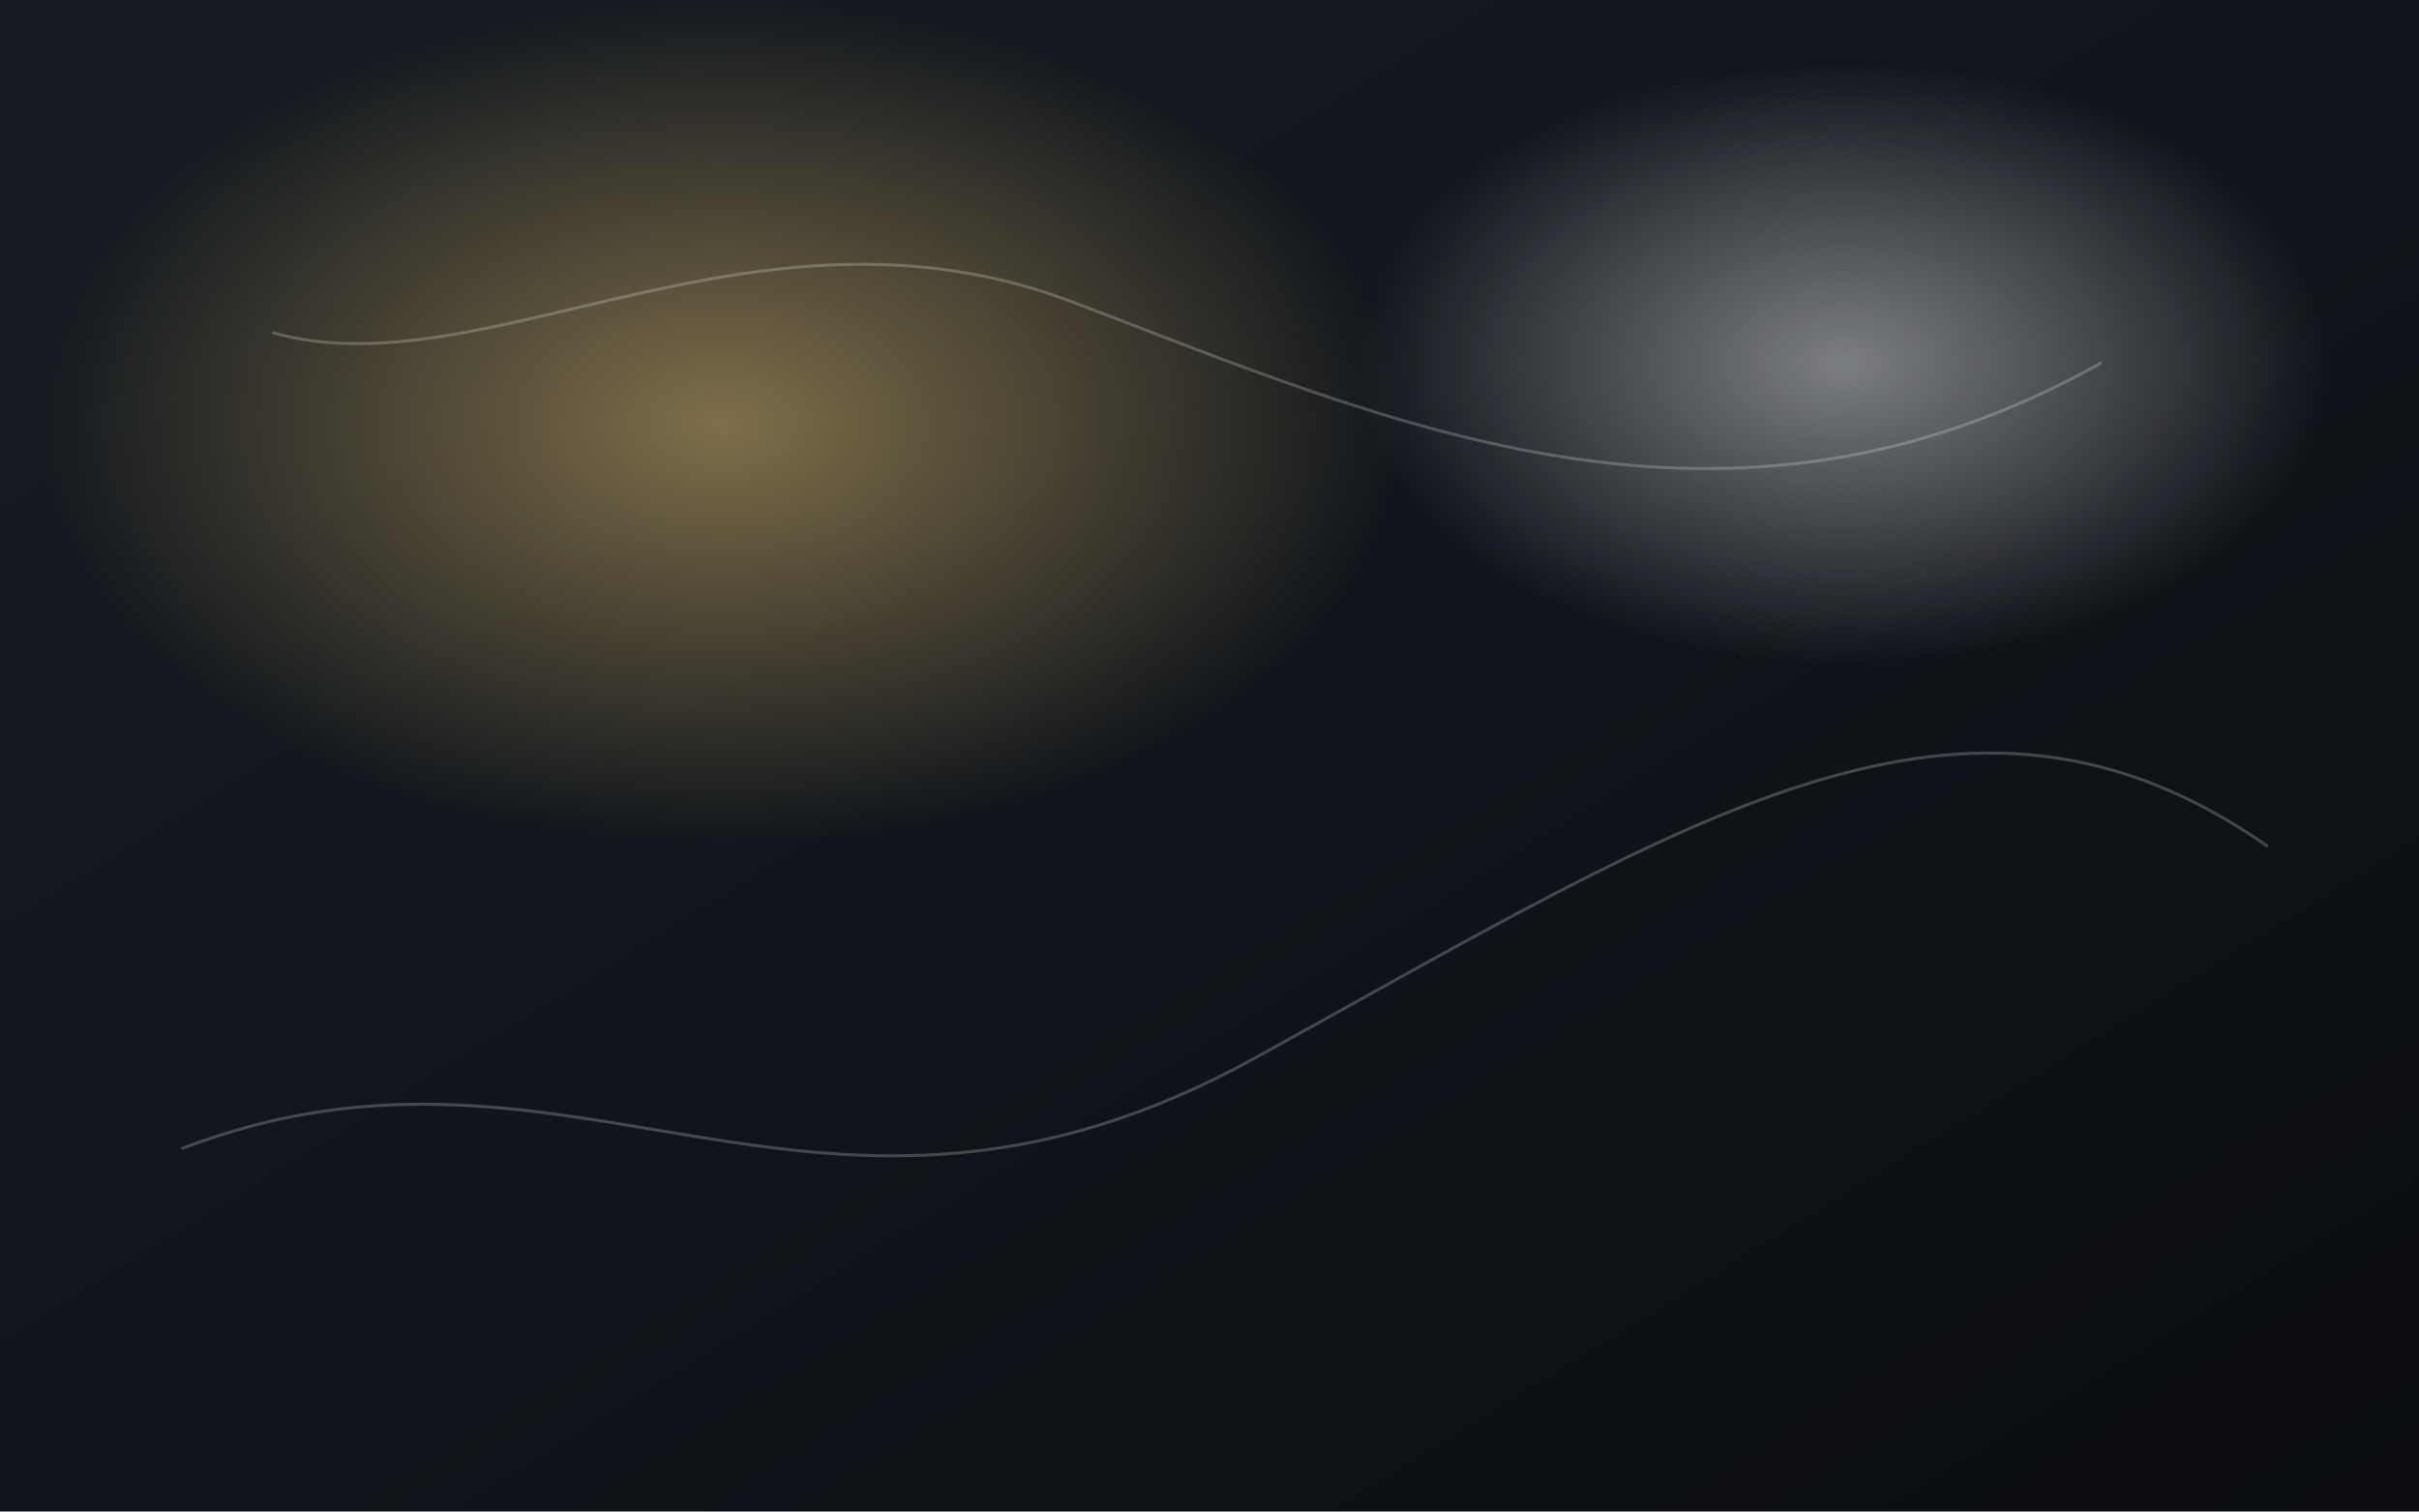
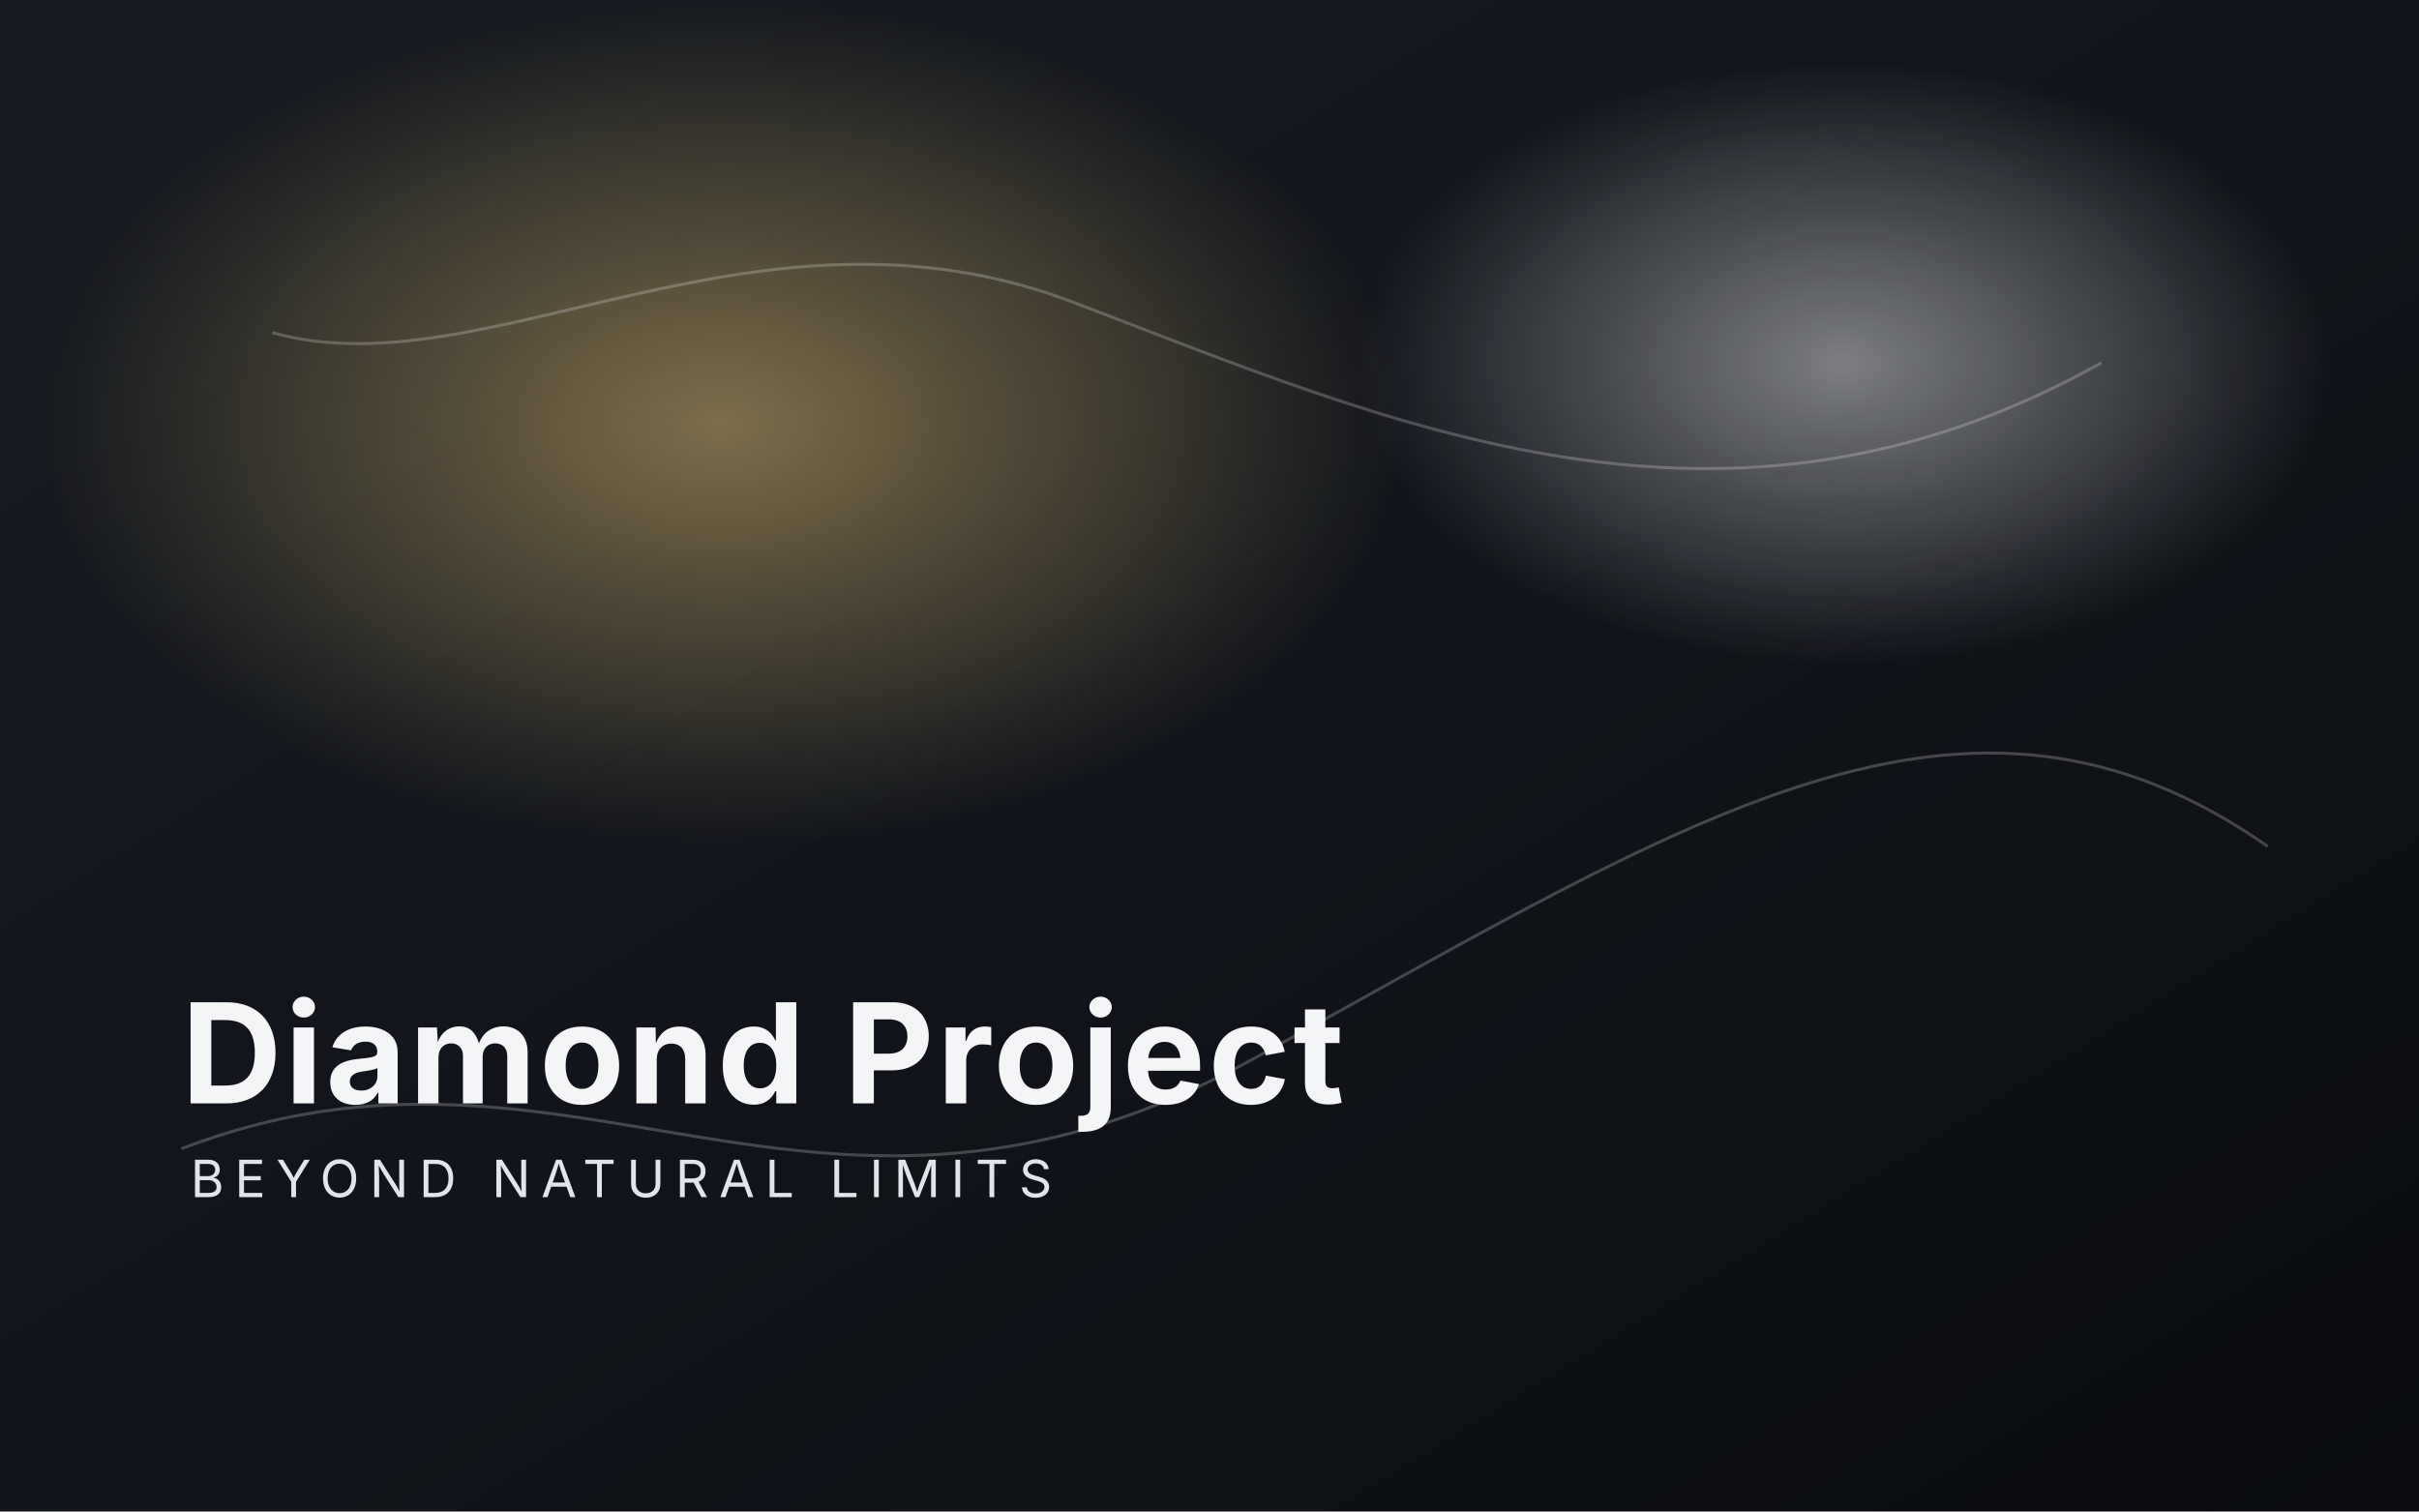
<svg xmlns="http://www.w3.org/2000/svg" width="1600" height="1000" viewBox="0 0 1600 1000" role="img" aria-label="Diamond Project" version="1.1" id="svg11">
  <defs id="defs7">
    <linearGradient id="bg" x1="0" y1="0" x2="1" y2="1">
      <stop offset="0%" stop-color="#171c22" id="stop1" />
      <stop offset="55%" stop-color="#10141a" id="stop2" />
      <stop offset="100%" stop-color="#0b0d10" id="stop3" />
    </linearGradient>
    <radialGradient id="glow1" cx="30%" cy="28%" r="28%">
      <stop offset="0" stop-color="#d6b56d" stop-opacity="0.45" id="stop4" style="stop-color:#d6b56d;stop-opacity:0.55;" />
      <stop offset="100%" stop-color="#d6b56d" stop-opacity="0" id="stop5" />
    </radialGradient>
    <radialGradient id="glow2" cx="76%" cy="24%" r="20%">
      <stop offset="0" stop-color="#ffffff" stop-opacity="0.14" id="stop6" style="stop-color:#ffffff;stop-opacity:0.45;" />
      <stop offset="100%" stop-color="#ffffff" stop-opacity="0" id="stop7" />
    </radialGradient>
  </defs>
  <rect width="1600" height="1000" fill="url(#bg)" id="rect7" />
  <rect width="1600" height="1000" fill="url(#glow1)" id="rect8" x="0" y="0" style="display:inline" />
  <rect width="1600" height="1000" fill="url(#glow2)" id="rect9" x="0" y="0" style="display:inline" />
  <g opacity="0.22" stroke="#ffffff" stroke-width="2" fill="none" id="g10">
    <path d="M120 760 C380 660, 540 860, 830 700 S1300 420, 1500 560" id="path9" />
    <path d="M180 220 C320 260, 500 120, 710 200 S1140 380, 1390 240" id="path10" />
  </g>
+   <g id="g11">
+     <text x="120" y="730" fill="#f3f5f7" font-family="Inter, Arial, sans-serif" font-size="92" font-weight="700" letter-spacing="2" id="text10">Diamond Project</text>
+     <text x="126" y="792" fill="#dfe5ea" font-family="Inter, Arial, sans-serif" font-size="34" letter-spacing="7" id="text11">BEYOND NATURAL LIMITS</text>
+   </g>
</svg>
